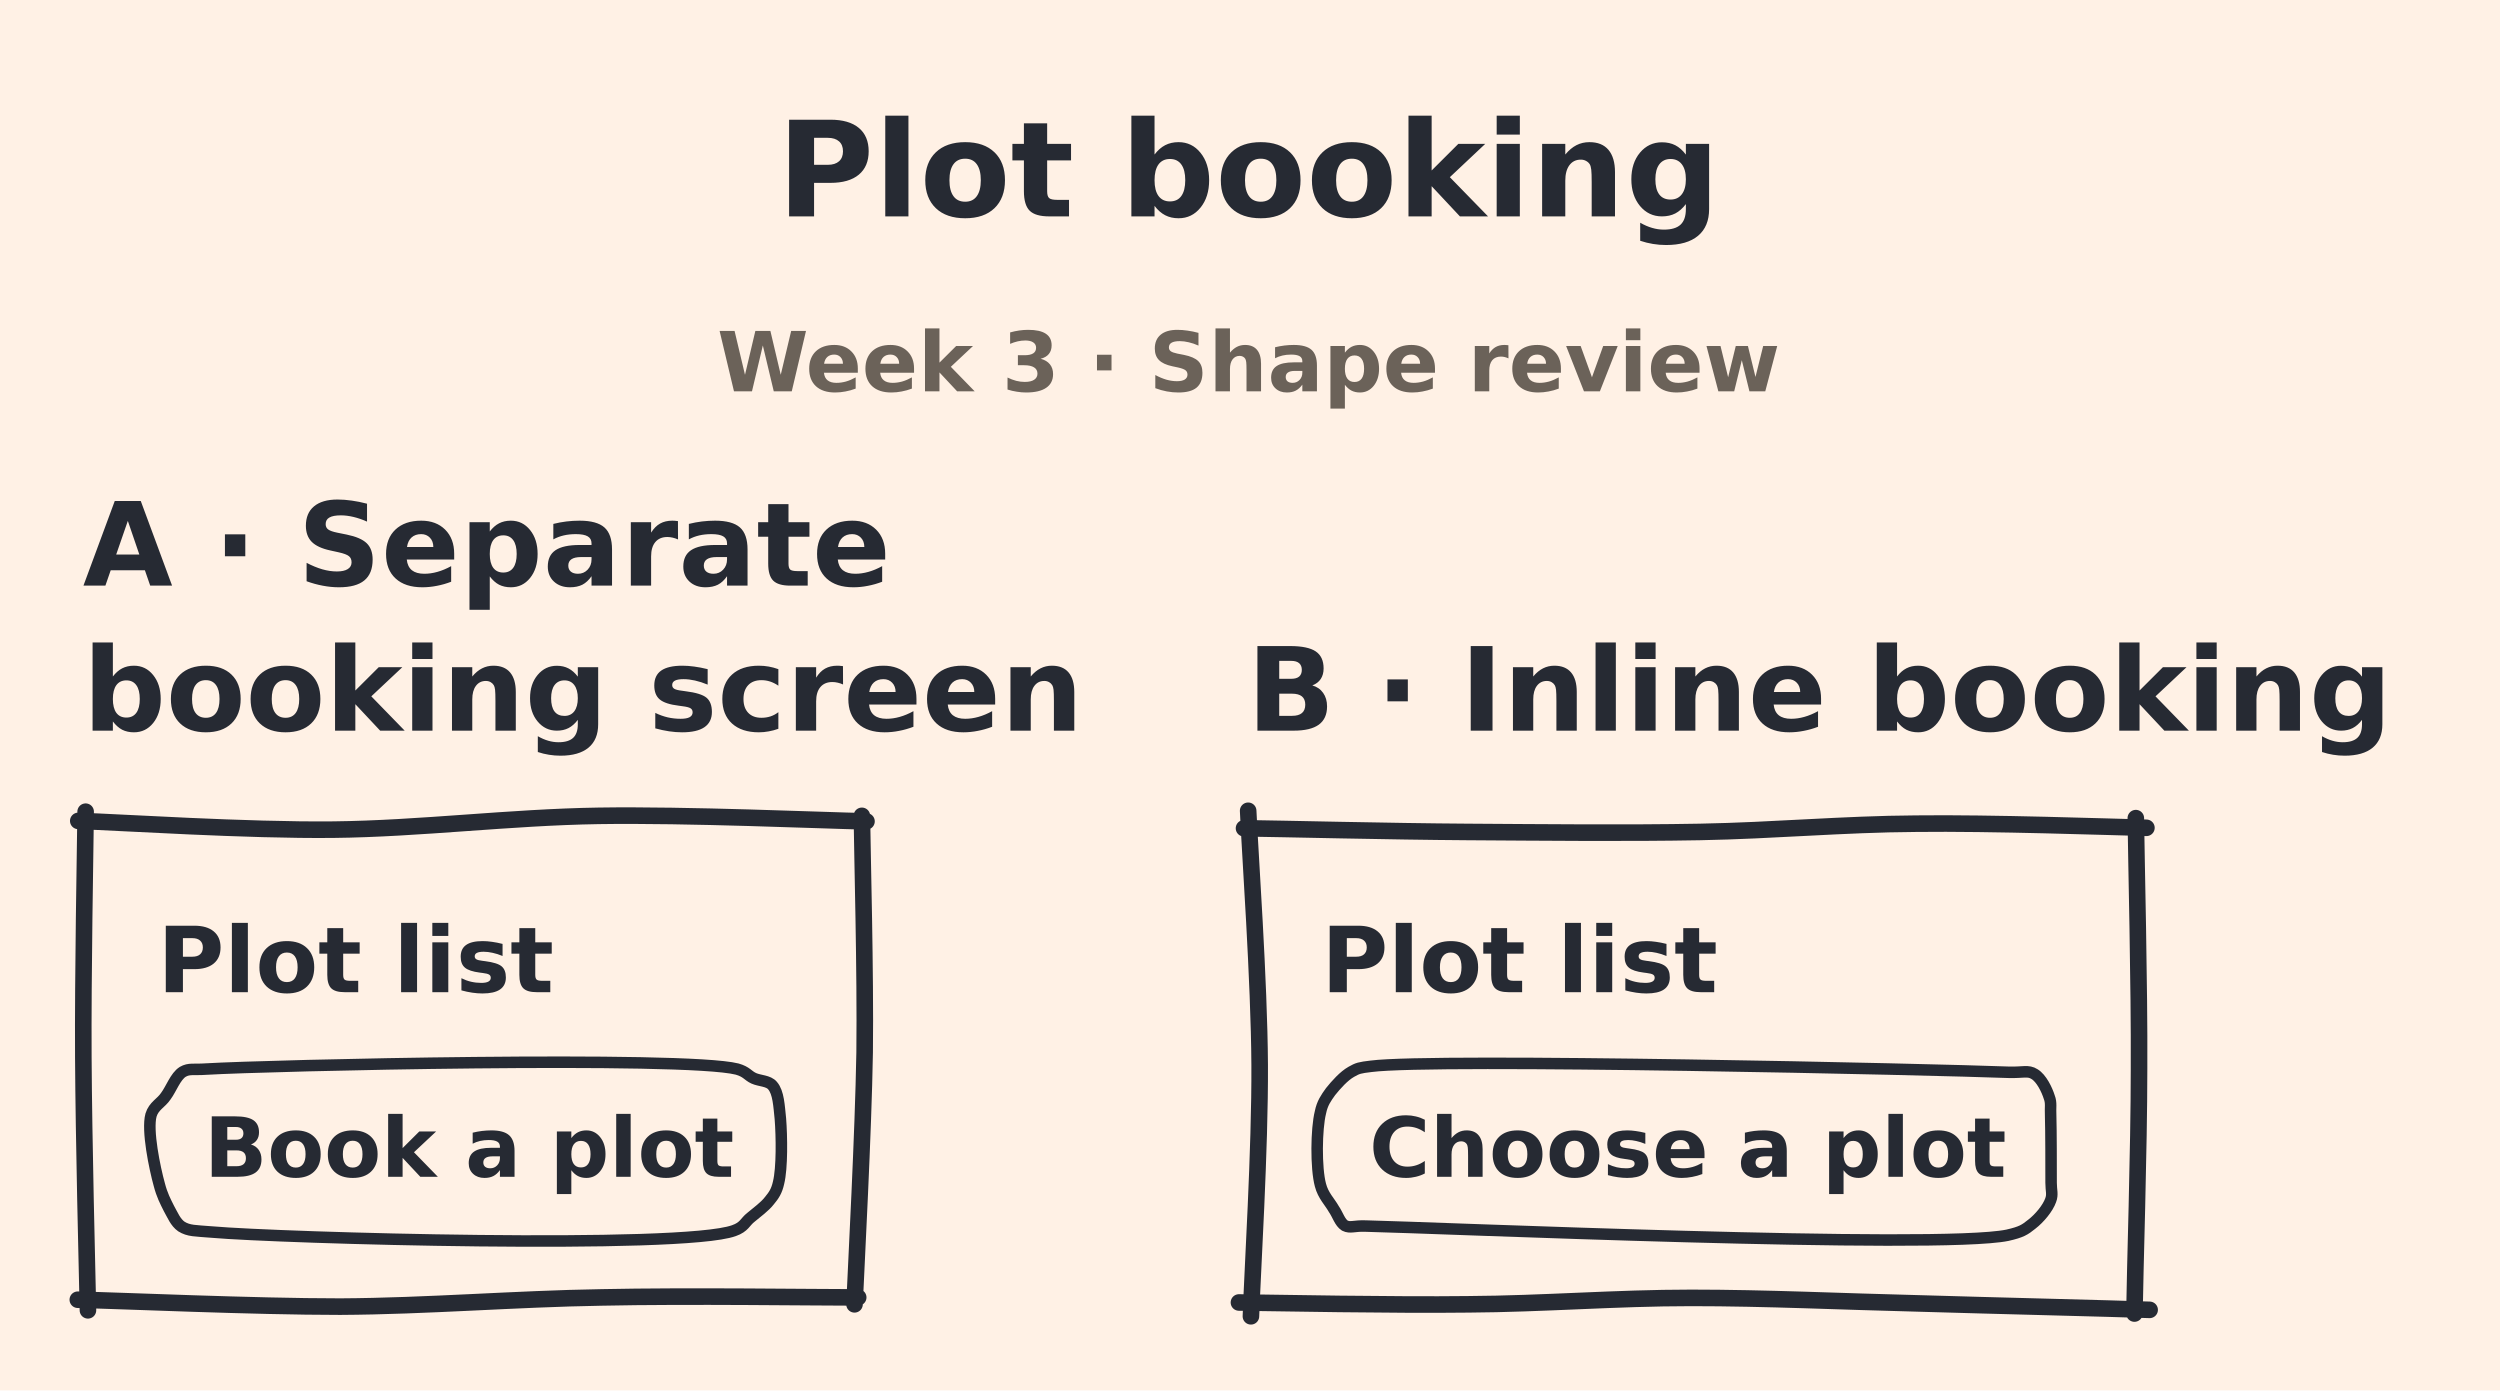
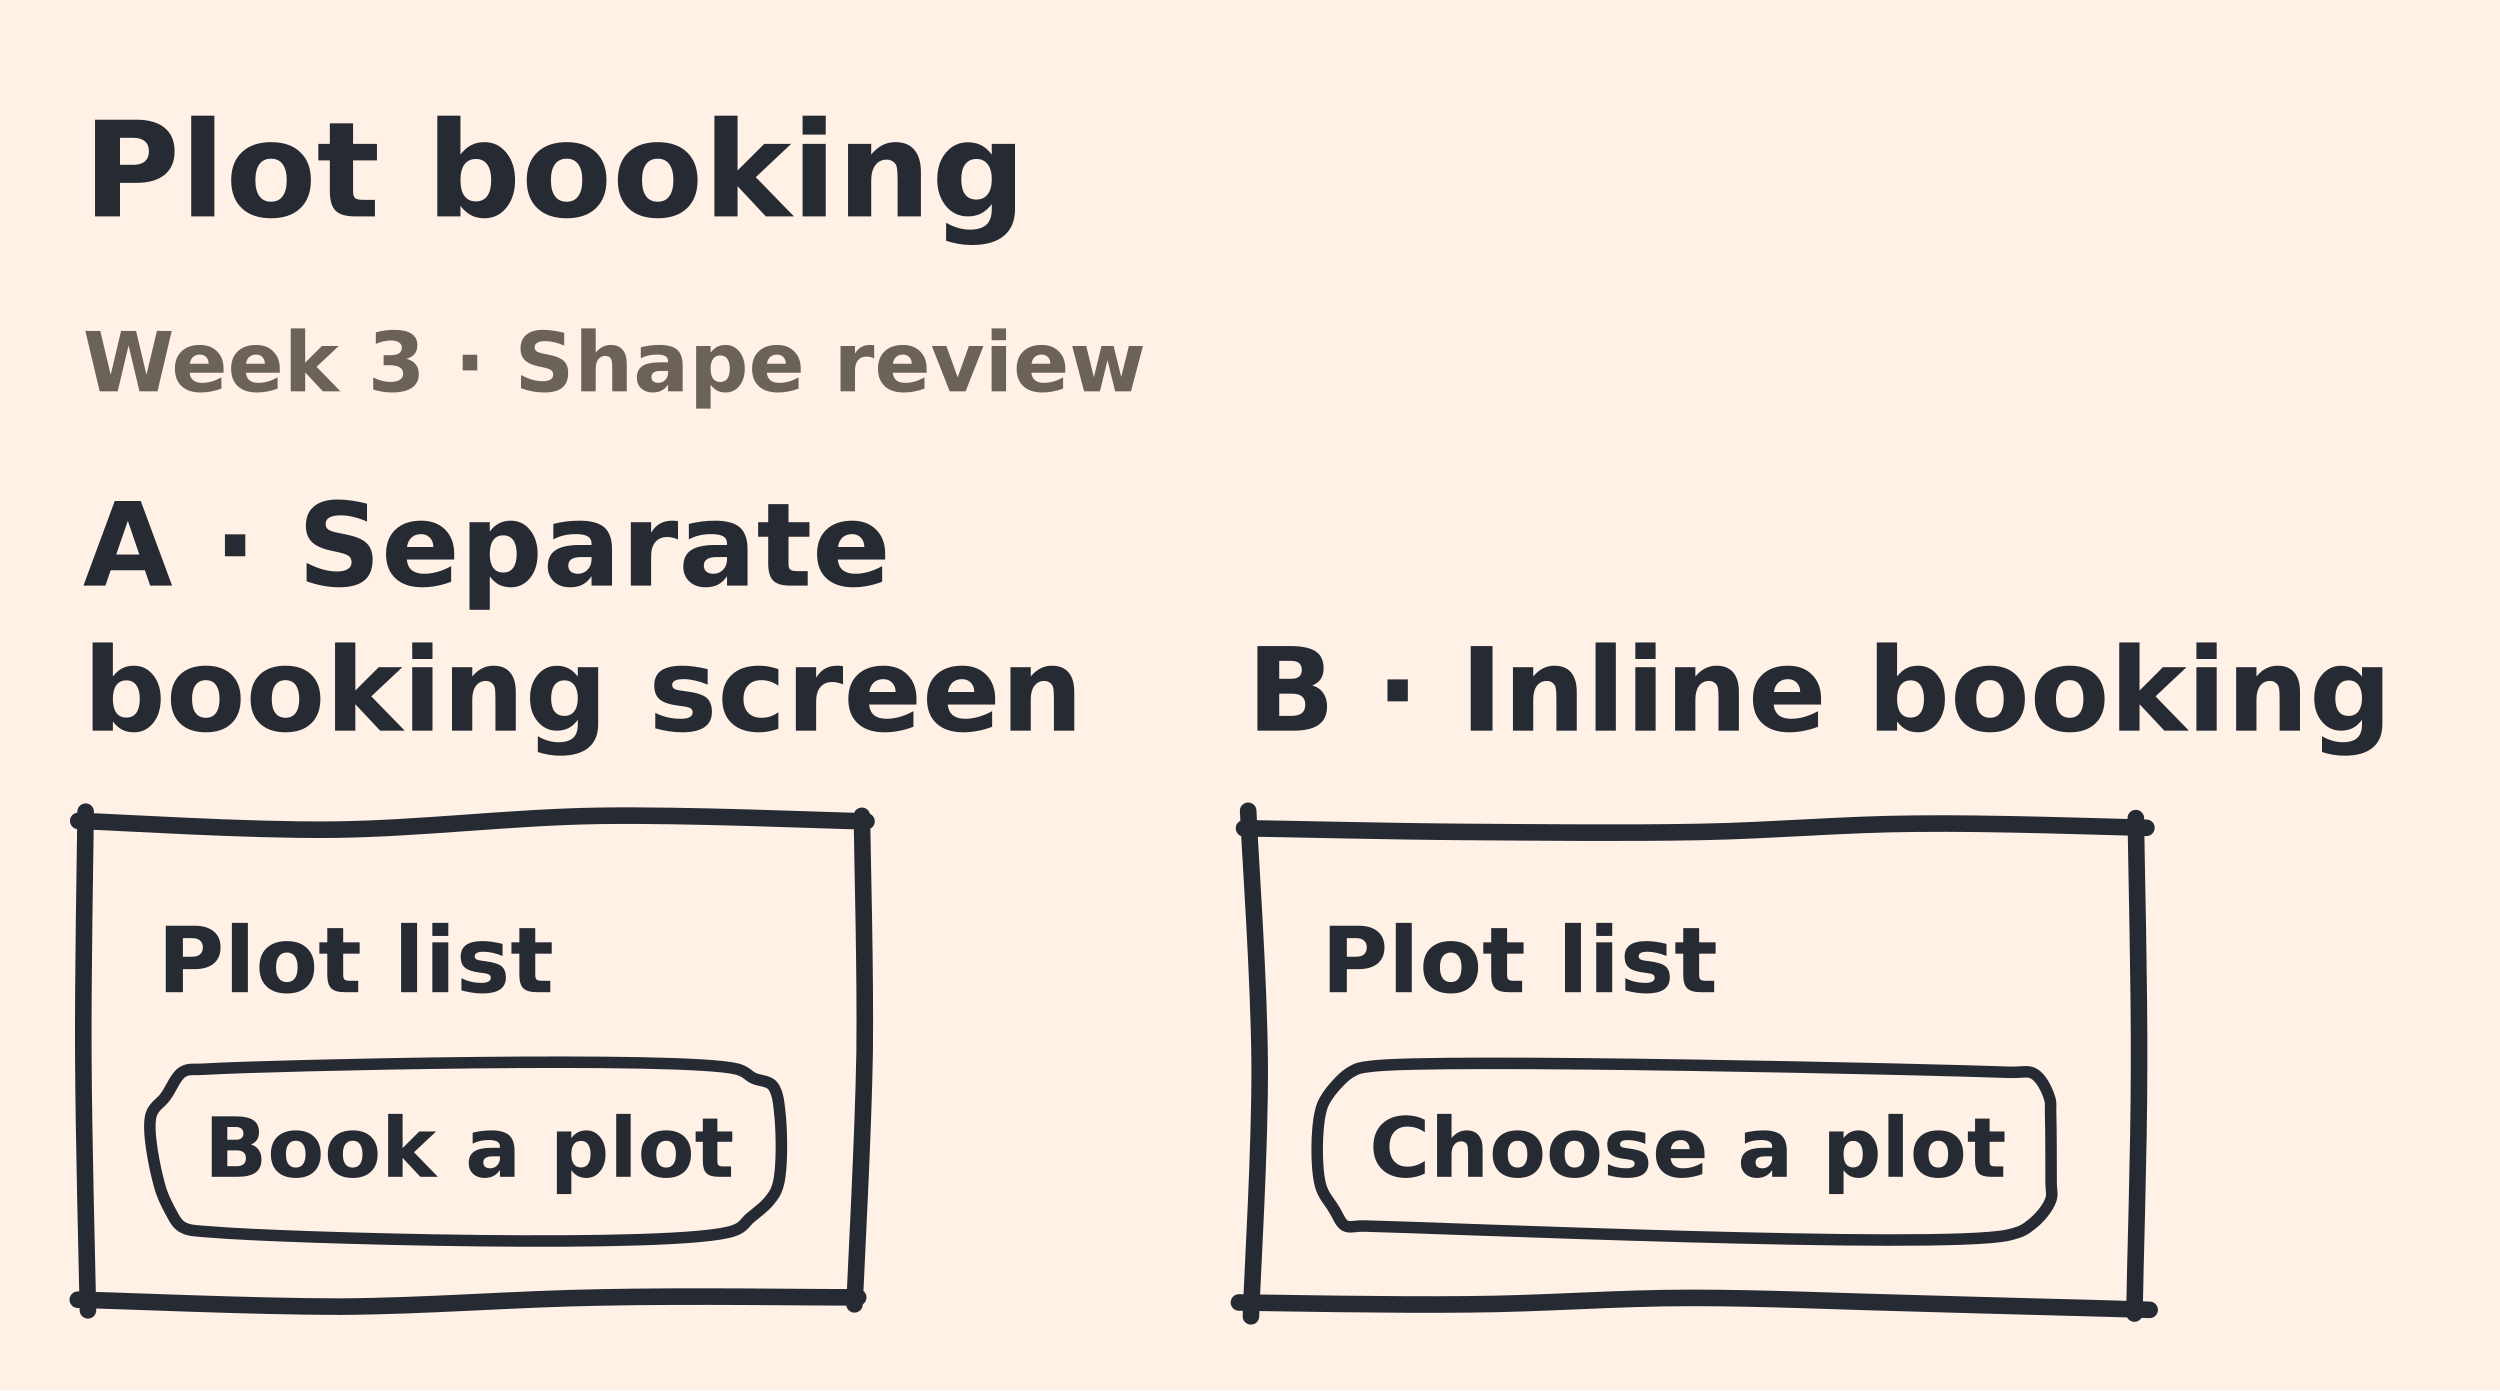
<svg xmlns="http://www.w3.org/2000/svg" viewBox="-18.0 -180.0 543.0 302.0" width="543.0" height="302.0" role="img">
  <rect x="-18.0" y="-180.0" width="543.0" height="302.0" fill="#fff1e5" />
-   <text text-anchor="middle" font-family="'Atkinson Hyperlegible Next', Avenir, 'Segoe UI', Seravek, Ubuntu, Calibri, 'DejaVu Sans', sans-serif" font-size="28.8" font-weight="700" fill="#262a33">
-     <tspan x="253.2" y="-133.0">Plot booking</tspan>
+   <text text-anchor="start" font-family="'Atkinson Hyperlegible Next', Avenir, 'Segoe UI', Seravek, Ubuntu, Calibri, 'DejaVu Sans', sans-serif" font-size="28.8" font-weight="700" fill="#262a33">
+     <tspan x="0.0" y="-133.0">Plot booking</tspan>
  </text>
-   <text text-anchor="middle" font-family="'Atkinson Hyperlegible Next', Avenir, 'Segoe UI', Seravek, Ubuntu, Calibri, 'DejaVu Sans', sans-serif" font-size="18.0" font-weight="600" fill="#6b6259">
-     <tspan x="253.2" y="-95.0">Week 3 · Shape review</tspan>
+   <text text-anchor="start" font-family="'Atkinson Hyperlegible Next', Avenir, 'Segoe UI', Seravek, Ubuntu, Calibri, 'DejaVu Sans', sans-serif" font-size="18.0" font-weight="600" fill="#6b6259">
+     <tspan x="0.0" y="-95.0">Week 3 · Shape review</tspan>
  </text>
  <g class="variant">
    <text text-anchor="start" font-family="'Atkinson Hyperlegible Next', Avenir, 'Segoe UI', Seravek, Ubuntu, Calibri, 'DejaVu Sans', sans-serif" font-size="25.2" font-weight="700" fill="#262a33">
      <tspan x="0.0" y="-52.8">A · Separate</tspan>
      <tspan x="0.0" y="-21.3">booking screen</tspan>
    </text>
    <g class="place">
      <path d="M-1.0,-1.7 C8.2,-1.4 35.5,0.4 54.4,0.2 C73.2,0.0 92.7,-2.5 112.0,-2.8 C131.3,-3.1 160.5,-1.8 170.2,-1.6 M169.2,-2.8 C169.3,5.8 170.0,30.9 169.8,48.6 C169.5,66.3 168.0,94.2 167.6,103.3 M168.4,101.8 C159.1,101.8 131.4,101.4 112.7,101.8 C93.9,102.1 74.8,103.7 55.9,103.8 C36.9,103.8 8.4,102.5 -1.1,102.3 M1.1,104.6 C0.9,95.4 0.2,67.6 0.1,49.6 C0.0,31.5 0.5,5.2 0.6,-3.7" fill="none" stroke="#262a33" stroke-width="3.6" stroke-linecap="round" stroke-linejoin="round" />
      <text text-anchor="start" font-family="'Atkinson Hyperlegible Next', Avenir, 'Segoe UI', Seravek, Ubuntu, Calibri, 'DejaVu Sans', sans-serif" font-size="19.8" font-weight="700" fill="#262a33">
        <tspan x="16.2" y="35.5">Plot list</tspan>
      </text>
    </g>
    <g class="affordance">
      <path d="M14.8,62.2 C15.4,60.2 17.0,59.6 18.0,58.1 C19.2,56.5 20.1,53.8 21.7,52.8 C23.1,52.0 24.0,52.4 26.8,52.2 C40.2,51.4 130.6,49.3 142.1,52.2 C144.2,52.8 144.4,53.6 145.7,54.2 C147.0,54.8 148.9,54.7 149.8,55.8 C151.1,57.3 151.2,60.2 151.5,63.0 C151.8,66.8 151.9,73.7 151.1,76.9 C150.7,78.7 150.1,79.6 149.1,80.8 C148.1,82.1 146.4,83.3 145.1,84.4 C143.8,85.4 143.7,86.5 141.4,87.3 C130.1,91.4 42.7,88.9 28.0,87.6 C24.4,87.3 23.0,87.4 21.4,86.4 C20.1,85.5 19.5,83.9 18.7,82.5 C17.9,80.9 17.2,79.6 16.6,77.3 C15.6,73.7 13.9,65.5 14.8,62.2 Z" fill="none" stroke="#262a33" stroke-width="2.5" stroke-linecap="round" stroke-linejoin="round" />
      <text text-anchor="middle" font-family="'Atkinson Hyperlegible Next', Avenir, 'Segoe UI', Seravek, Ubuntu, Calibri, 'DejaVu Sans', sans-serif" font-size="18.0" font-weight="600" fill="#262a33">
        <tspan x="83.9" y="75.6">Book a plot</tspan>
      </text>
    </g>
  </g>
  <g class="variant">
    <text text-anchor="start" font-family="'Atkinson Hyperlegible Next', Avenir, 'Segoe UI', Seravek, Ubuntu, Calibri, 'DejaVu Sans', sans-serif" font-size="25.2" font-weight="700" fill="#262a33">
      <tspan x="252.8" y="-21.3">B · Inline booking</tspan>
    </text>
    <g class="place">
      <path d="M252.2,-0.1 C260.2,0.0 284.2,0.6 300.7,0.7 C317.2,0.8 335.0,1.0 351.2,0.7 C367.5,0.4 382.1,-1.0 398.2,-1.1 C414.4,-1.3 439.9,-0.4 448.2,-0.2 M445.9,-2.3 C446.0,6.8 446.7,34.2 446.6,52.1 C446.6,70.0 445.7,96.4 445.6,105.3 M448.9,104.5 C440.5,104.2 415.2,103.6 398.6,103.1 C382.0,102.7 365.6,101.9 349.3,101.9 C333.0,101.9 317.3,103.2 300.9,103.3 C284.6,103.5 259.4,103.0 251.1,102.9 M253.7,105.9 C254.0,96.8 255.7,69.6 255.6,51.3 C255.5,33.0 253.5,5.3 253.1,-3.9" fill="none" stroke="#262a33" stroke-width="3.6" stroke-linecap="round" stroke-linejoin="round" />
      <text text-anchor="start" font-family="'Atkinson Hyperlegible Next', Avenir, 'Segoe UI', Seravek, Ubuntu, Calibri, 'DejaVu Sans', sans-serif" font-size="19.8" font-weight="700" fill="#262a33">
        <tspan x="269.0" y="35.5">Plot list</tspan>
      </text>
    </g>
    <g class="affordance">
      <path d="M268.8,61.6 C269.2,59.6 270.0,58.5 271.0,57.1 C272.2,55.6 273.9,53.7 275.5,52.8 C276.9,52.0 277.3,51.9 279.8,51.6 C293.6,49.8 402.8,52.3 418.3,52.9 C421.4,53.0 422.5,52.4 423.9,53.3 C425.4,54.2 426.6,56.7 427.1,58.3 C427.6,59.6 427.3,60.5 427.4,62.3 C427.5,65.6 427.5,73.6 427.5,76.9 C427.5,78.6 427.9,79.4 427.4,80.7 C426.8,82.4 425.0,84.6 423.3,85.9 C421.8,87.1 421.1,87.6 418.0,88.3 C403.0,91.4 292.8,86.6 278.6,86.3 C276.1,86.2 275.3,86.8 274.1,86.2 C273.0,85.5 272.6,83.9 271.7,82.6 C270.8,81.0 269.4,79.7 268.8,77.4 C267.8,73.7 267.9,65.2 268.8,61.6 Z" fill="none" stroke="#262a33" stroke-width="2.5" stroke-linecap="round" stroke-linejoin="round" />
      <text text-anchor="middle" font-family="'Atkinson Hyperlegible Next', Avenir, 'Segoe UI', Seravek, Ubuntu, Calibri, 'DejaVu Sans', sans-serif" font-size="18.0" font-weight="600" fill="#262a33">
        <tspan x="348.6" y="75.6">Choose a plot</tspan>
      </text>
    </g>
  </g>
</svg>
